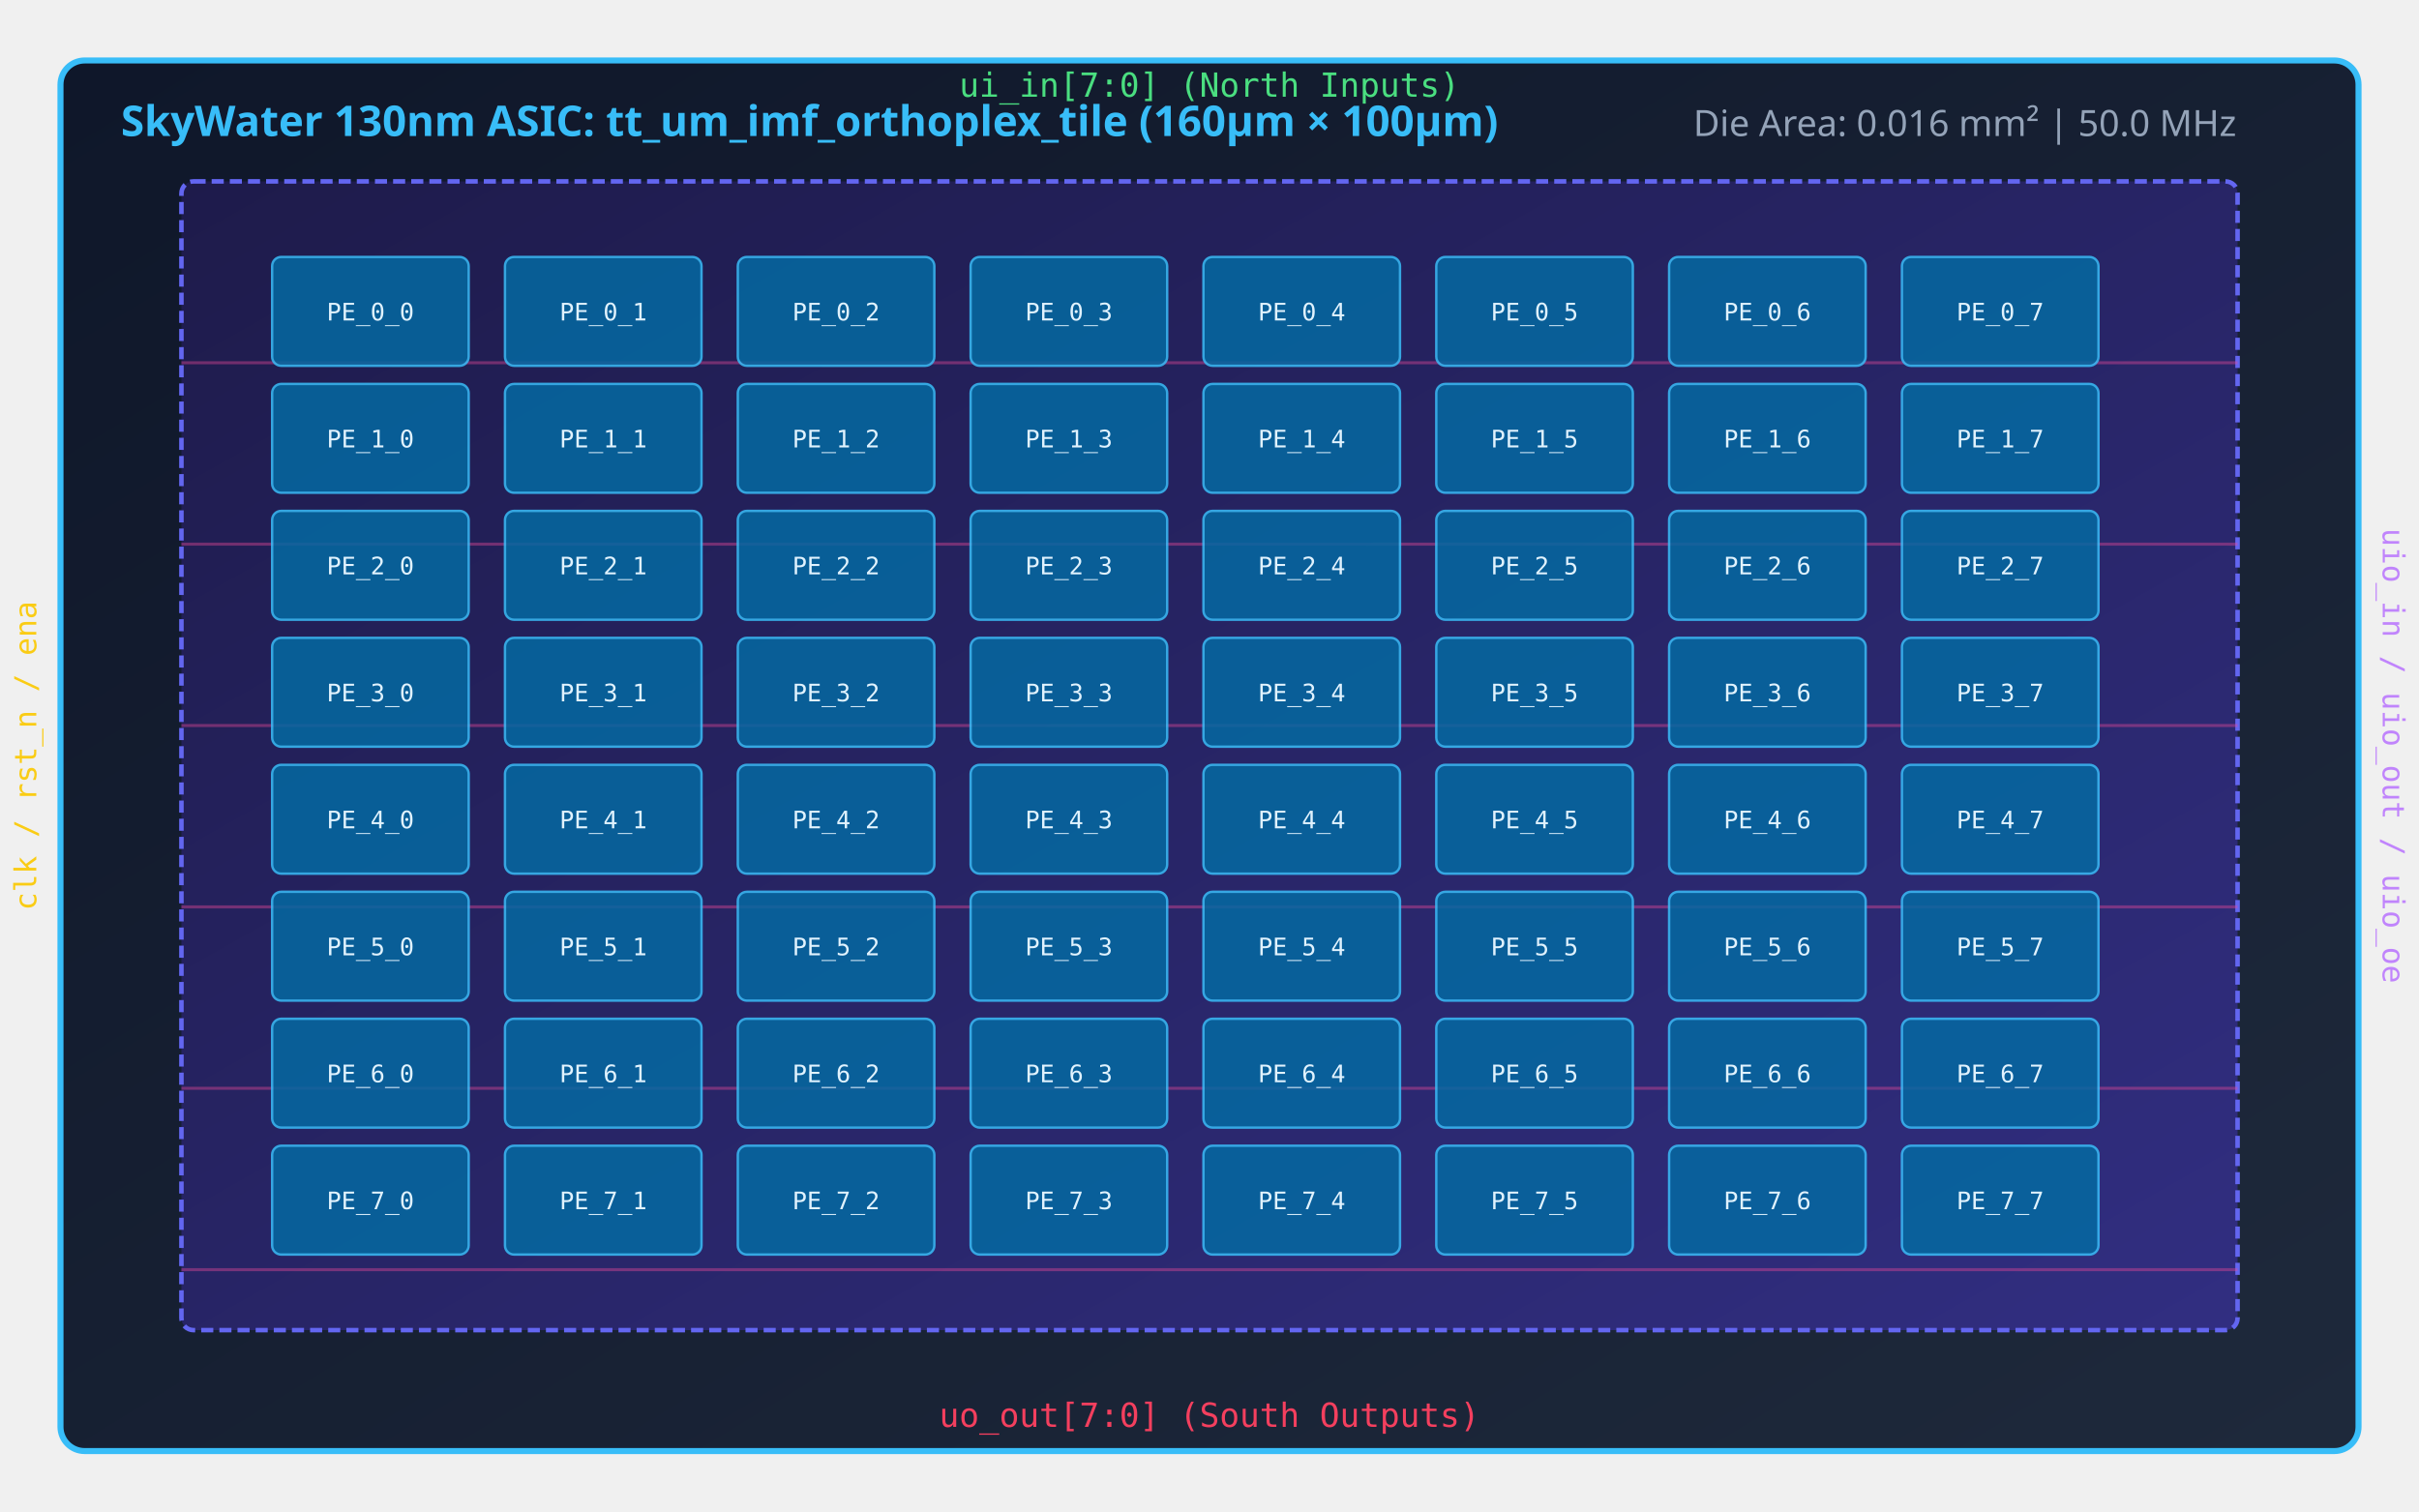
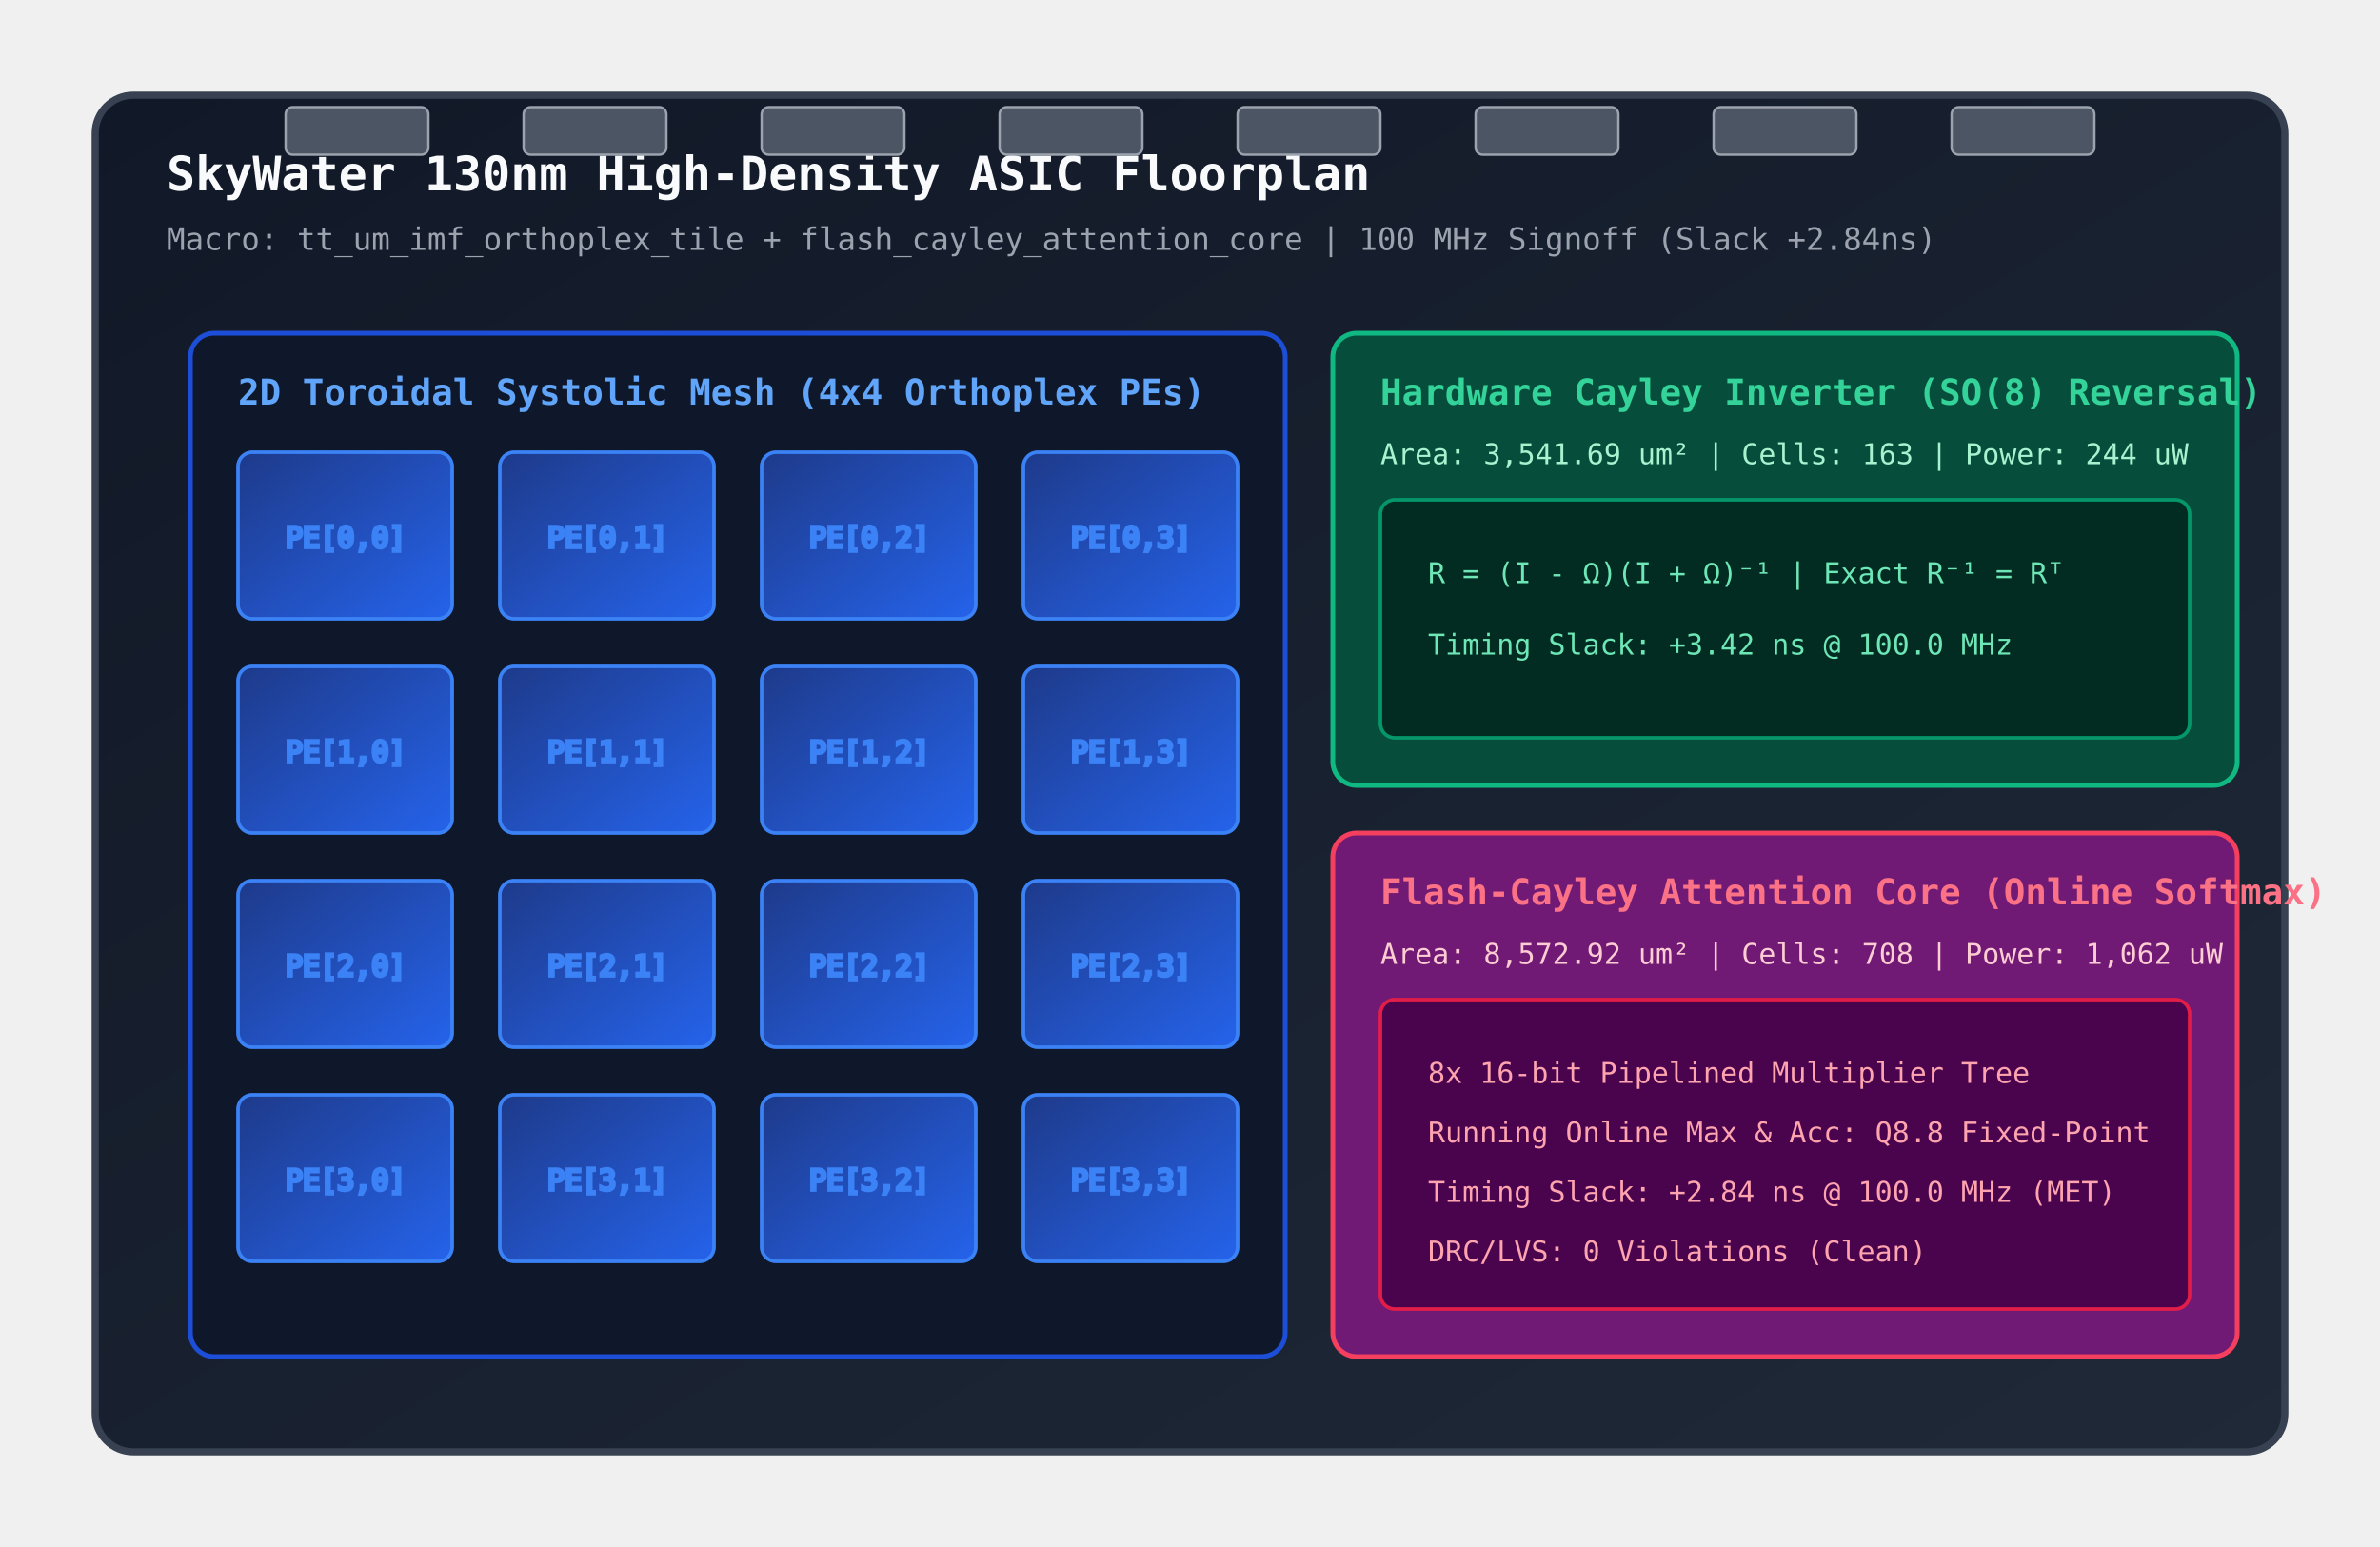
- <svg xmlns="http://www.w3.org/2000/svg" viewBox="0 0 800 500" width="100%" height="100%">
+ <svg xmlns="http://www.w3.org/2000/svg" viewBox="0 0 1000 650" width="100%" height="100%" style="background:#0b0f19; font-family:'JetBrains Mono', 'Fira Code', monospace;">
  <defs>
    <linearGradient id="dieGrad" x1="0%" y1="0%" x2="100%" y2="100%">
-       <stop offset="0%" stop-color="#0f172a" />
-       <stop offset="100%" stop-color="#1e293b" />
+       <stop offset="0%" stop-color="#111827" />
+       <stop offset="100%" stop-color="#1f2937" />
    </linearGradient>
-     <linearGradient id="coreGrad" x1="0%" y1="0%" x2="100%" y2="100%">
-       <stop offset="0%" stop-color="#1e1b4b" />
-       <stop offset="100%" stop-color="#312e81" />
+     <linearGradient id="peGrad" x1="0%" y1="0%" x2="100%" y2="100%">
+       <stop offset="0%" stop-color="#1e3a8a" />
+       <stop offset="100%" stop-color="#2563eb" />
    </linearGradient>
-     <filter id="glow" x="-20%" y="-20%" width="140%" height="140%">
-       <feGaussianBlur stdDeviation="3" result="blur" />
-       <feComposite in="SourceGraphic" in2="blur" operator="over" />
-     </filter>
+     <linearGradient id="cayleyGrad" x1="0%" y1="0%" x2="100%" y2="100%">
+       <stop offset="0%" stop-color="#065f46" />
+       <stop offset="100%" stop-color="#059669" />
+     </linearGradient>
+     <linearGradient id="flashGrad" x1="0%" y1="0%" x2="100%" y2="100%">
+       <stop offset="0%" stop-color="#831843" />
+       <stop offset="100%" stop-color="#db2777" />
+     </linearGradient>
  </defs>
-   <rect x="20" y="20" width="760" height="460" rx="8" fill="url(#dieGrad)" stroke="#38bdf8" stroke-width="2" />
-   <text x="40" y="45" font-family="system-ui, sans-serif" font-size="14" fill="#38bdf8" font-weight="bold">
-     SkyWater 130nm ASIC: tt_um_imf_orthoplex_tile (160µm × 100µm)
-   </text>
-   <text x="560" y="45" font-family="system-ui, sans-serif" font-size="12" fill="#94a3b8">
-     Die Area: 0.016 mm² | 50.0 MHz
-   </text>
-   <rect x="60" y="60" width="680" height="380" rx="4" fill="url(#coreGrad)" stroke="#6366f1" stroke-width="1.5" stroke-dasharray="4,2" />
-   <g stroke="#ec4899" stroke-width="1" opacity="0.4">
-     <line x1="60" y1="120" x2="740" y2="120" />
-     <line x1="60" y1="180" x2="740" y2="180" />
-     <line x1="60" y1="240" x2="740" y2="240" />
-     <line x1="60" y1="300" x2="740" y2="300" />
-     <line x1="60" y1="360" x2="740" y2="360" />
-     <line x1="60" y1="420" x2="740" y2="420" />
+   <rect x="40" y="40" width="920" height="570" rx="16" fill="url(#dieGrad)" stroke="#374151" stroke-width="3" />
+   <text x="70" y="80" fill="#f9fafb" font-size="20" font-weight="bold">SkyWater 130nm High-Density ASIC Floorplan</text>
+   <text x="70" y="105" fill="#9ca3af" font-size="13">Macro: tt_um_imf_orthoplex_tile + flash_cayley_attention_core | 100 MHz Signoff (Slack +2.84ns)</text>
+   <g fill="#4b5563" stroke="#9ca3af" stroke-width="1">
+     <rect x="120" y="45" width="60" height="20" rx="3" />
+     <rect x="220" y="45" width="60" height="20" rx="3" />
+     <rect x="320" y="45" width="60" height="20" rx="3" />
+     <rect x="420" y="45" width="60" height="20" rx="3" />
+     <rect x="520" y="45" width="60" height="20" rx="3" />
+     <rect x="620" y="45" width="60" height="20" rx="3" />
+     <rect x="720" y="45" width="60" height="20" rx="3" />
+     <rect x="820" y="45" width="60" height="20" rx="3" />
  </g>
-   <g>
-     <rect x="90" y="85" width="65" height="36" rx="3" fill="#0369a1" stroke="#38bdf8" stroke-width="0.8" opacity="0.85" />
-     <text x="122.5" y="106.0" font-family="monospace" font-size="8" fill="#e0f2fe" text-anchor="middle">PE_0_0</text>
-     <rect x="167" y="85" width="65" height="36" rx="3" fill="#0369a1" stroke="#38bdf8" stroke-width="0.8" opacity="0.85" />
-     <text x="199.5" y="106.0" font-family="monospace" font-size="8" fill="#e0f2fe" text-anchor="middle">PE_0_1</text>
-     <rect x="244" y="85" width="65" height="36" rx="3" fill="#0369a1" stroke="#38bdf8" stroke-width="0.8" opacity="0.85" />
-     <text x="276.5" y="106.0" font-family="monospace" font-size="8" fill="#e0f2fe" text-anchor="middle">PE_0_2</text>
-     <rect x="321" y="85" width="65" height="36" rx="3" fill="#0369a1" stroke="#38bdf8" stroke-width="0.8" opacity="0.85" />
-     <text x="353.5" y="106.0" font-family="monospace" font-size="8" fill="#e0f2fe" text-anchor="middle">PE_0_3</text>
-     <rect x="398" y="85" width="65" height="36" rx="3" fill="#0369a1" stroke="#38bdf8" stroke-width="0.8" opacity="0.85" />
-     <text x="430.5" y="106.0" font-family="monospace" font-size="8" fill="#e0f2fe" text-anchor="middle">PE_0_4</text>
-     <rect x="475" y="85" width="65" height="36" rx="3" fill="#0369a1" stroke="#38bdf8" stroke-width="0.8" opacity="0.85" />
-     <text x="507.5" y="106.0" font-family="monospace" font-size="8" fill="#e0f2fe" text-anchor="middle">PE_0_5</text>
-     <rect x="552" y="85" width="65" height="36" rx="3" fill="#0369a1" stroke="#38bdf8" stroke-width="0.8" opacity="0.85" />
-     <text x="584.5" y="106.0" font-family="monospace" font-size="8" fill="#e0f2fe" text-anchor="middle">PE_0_6</text>
-     <rect x="629" y="85" width="65" height="36" rx="3" fill="#0369a1" stroke="#38bdf8" stroke-width="0.8" opacity="0.85" />
-     <text x="661.5" y="106.0" font-family="monospace" font-size="8" fill="#e0f2fe" text-anchor="middle">PE_0_7</text>
-     <rect x="90" y="127" width="65" height="36" rx="3" fill="#0369a1" stroke="#38bdf8" stroke-width="0.8" opacity="0.85" />
-     <text x="122.5" y="148.0" font-family="monospace" font-size="8" fill="#e0f2fe" text-anchor="middle">PE_1_0</text>
-     <rect x="167" y="127" width="65" height="36" rx="3" fill="#0369a1" stroke="#38bdf8" stroke-width="0.8" opacity="0.85" />
-     <text x="199.5" y="148.0" font-family="monospace" font-size="8" fill="#e0f2fe" text-anchor="middle">PE_1_1</text>
-     <rect x="244" y="127" width="65" height="36" rx="3" fill="#0369a1" stroke="#38bdf8" stroke-width="0.8" opacity="0.85" />
-     <text x="276.5" y="148.0" font-family="monospace" font-size="8" fill="#e0f2fe" text-anchor="middle">PE_1_2</text>
-     <rect x="321" y="127" width="65" height="36" rx="3" fill="#0369a1" stroke="#38bdf8" stroke-width="0.8" opacity="0.85" />
-     <text x="353.5" y="148.0" font-family="monospace" font-size="8" fill="#e0f2fe" text-anchor="middle">PE_1_3</text>
-     <rect x="398" y="127" width="65" height="36" rx="3" fill="#0369a1" stroke="#38bdf8" stroke-width="0.8" opacity="0.85" />
-     <text x="430.5" y="148.0" font-family="monospace" font-size="8" fill="#e0f2fe" text-anchor="middle">PE_1_4</text>
-     <rect x="475" y="127" width="65" height="36" rx="3" fill="#0369a1" stroke="#38bdf8" stroke-width="0.8" opacity="0.85" />
-     <text x="507.5" y="148.0" font-family="monospace" font-size="8" fill="#e0f2fe" text-anchor="middle">PE_1_5</text>
-     <rect x="552" y="127" width="65" height="36" rx="3" fill="#0369a1" stroke="#38bdf8" stroke-width="0.8" opacity="0.85" />
-     <text x="584.5" y="148.0" font-family="monospace" font-size="8" fill="#e0f2fe" text-anchor="middle">PE_1_6</text>
-     <rect x="629" y="127" width="65" height="36" rx="3" fill="#0369a1" stroke="#38bdf8" stroke-width="0.8" opacity="0.85" />
-     <text x="661.5" y="148.0" font-family="monospace" font-size="8" fill="#e0f2fe" text-anchor="middle">PE_1_7</text>
-     <rect x="90" y="169" width="65" height="36" rx="3" fill="#0369a1" stroke="#38bdf8" stroke-width="0.8" opacity="0.85" />
-     <text x="122.5" y="190.0" font-family="monospace" font-size="8" fill="#e0f2fe" text-anchor="middle">PE_2_0</text>
-     <rect x="167" y="169" width="65" height="36" rx="3" fill="#0369a1" stroke="#38bdf8" stroke-width="0.8" opacity="0.85" />
-     <text x="199.5" y="190.0" font-family="monospace" font-size="8" fill="#e0f2fe" text-anchor="middle">PE_2_1</text>
-     <rect x="244" y="169" width="65" height="36" rx="3" fill="#0369a1" stroke="#38bdf8" stroke-width="0.8" opacity="0.85" />
-     <text x="276.5" y="190.0" font-family="monospace" font-size="8" fill="#e0f2fe" text-anchor="middle">PE_2_2</text>
-     <rect x="321" y="169" width="65" height="36" rx="3" fill="#0369a1" stroke="#38bdf8" stroke-width="0.8" opacity="0.85" />
-     <text x="353.5" y="190.0" font-family="monospace" font-size="8" fill="#e0f2fe" text-anchor="middle">PE_2_3</text>
-     <rect x="398" y="169" width="65" height="36" rx="3" fill="#0369a1" stroke="#38bdf8" stroke-width="0.8" opacity="0.85" />
-     <text x="430.5" y="190.0" font-family="monospace" font-size="8" fill="#e0f2fe" text-anchor="middle">PE_2_4</text>
-     <rect x="475" y="169" width="65" height="36" rx="3" fill="#0369a1" stroke="#38bdf8" stroke-width="0.8" opacity="0.85" />
-     <text x="507.5" y="190.0" font-family="monospace" font-size="8" fill="#e0f2fe" text-anchor="middle">PE_2_5</text>
-     <rect x="552" y="169" width="65" height="36" rx="3" fill="#0369a1" stroke="#38bdf8" stroke-width="0.8" opacity="0.85" />
-     <text x="584.5" y="190.0" font-family="monospace" font-size="8" fill="#e0f2fe" text-anchor="middle">PE_2_6</text>
-     <rect x="629" y="169" width="65" height="36" rx="3" fill="#0369a1" stroke="#38bdf8" stroke-width="0.8" opacity="0.85" />
-     <text x="661.5" y="190.0" font-family="monospace" font-size="8" fill="#e0f2fe" text-anchor="middle">PE_2_7</text>
-     <rect x="90" y="211" width="65" height="36" rx="3" fill="#0369a1" stroke="#38bdf8" stroke-width="0.8" opacity="0.85" />
-     <text x="122.5" y="232.0" font-family="monospace" font-size="8" fill="#e0f2fe" text-anchor="middle">PE_3_0</text>
-     <rect x="167" y="211" width="65" height="36" rx="3" fill="#0369a1" stroke="#38bdf8" stroke-width="0.8" opacity="0.85" />
-     <text x="199.5" y="232.0" font-family="monospace" font-size="8" fill="#e0f2fe" text-anchor="middle">PE_3_1</text>
-     <rect x="244" y="211" width="65" height="36" rx="3" fill="#0369a1" stroke="#38bdf8" stroke-width="0.8" opacity="0.85" />
-     <text x="276.5" y="232.0" font-family="monospace" font-size="8" fill="#e0f2fe" text-anchor="middle">PE_3_2</text>
-     <rect x="321" y="211" width="65" height="36" rx="3" fill="#0369a1" stroke="#38bdf8" stroke-width="0.8" opacity="0.85" />
-     <text x="353.5" y="232.0" font-family="monospace" font-size="8" fill="#e0f2fe" text-anchor="middle">PE_3_3</text>
-     <rect x="398" y="211" width="65" height="36" rx="3" fill="#0369a1" stroke="#38bdf8" stroke-width="0.8" opacity="0.85" />
-     <text x="430.5" y="232.0" font-family="monospace" font-size="8" fill="#e0f2fe" text-anchor="middle">PE_3_4</text>
-     <rect x="475" y="211" width="65" height="36" rx="3" fill="#0369a1" stroke="#38bdf8" stroke-width="0.8" opacity="0.85" />
-     <text x="507.5" y="232.0" font-family="monospace" font-size="8" fill="#e0f2fe" text-anchor="middle">PE_3_5</text>
-     <rect x="552" y="211" width="65" height="36" rx="3" fill="#0369a1" stroke="#38bdf8" stroke-width="0.8" opacity="0.85" />
-     <text x="584.5" y="232.0" font-family="monospace" font-size="8" fill="#e0f2fe" text-anchor="middle">PE_3_6</text>
-     <rect x="629" y="211" width="65" height="36" rx="3" fill="#0369a1" stroke="#38bdf8" stroke-width="0.8" opacity="0.85" />
-     <text x="661.5" y="232.0" font-family="monospace" font-size="8" fill="#e0f2fe" text-anchor="middle">PE_3_7</text>
-     <rect x="90" y="253" width="65" height="36" rx="3" fill="#0369a1" stroke="#38bdf8" stroke-width="0.8" opacity="0.85" />
-     <text x="122.5" y="274.0" font-family="monospace" font-size="8" fill="#e0f2fe" text-anchor="middle">PE_4_0</text>
-     <rect x="167" y="253" width="65" height="36" rx="3" fill="#0369a1" stroke="#38bdf8" stroke-width="0.8" opacity="0.85" />
-     <text x="199.5" y="274.0" font-family="monospace" font-size="8" fill="#e0f2fe" text-anchor="middle">PE_4_1</text>
-     <rect x="244" y="253" width="65" height="36" rx="3" fill="#0369a1" stroke="#38bdf8" stroke-width="0.8" opacity="0.85" />
-     <text x="276.5" y="274.0" font-family="monospace" font-size="8" fill="#e0f2fe" text-anchor="middle">PE_4_2</text>
-     <rect x="321" y="253" width="65" height="36" rx="3" fill="#0369a1" stroke="#38bdf8" stroke-width="0.8" opacity="0.85" />
-     <text x="353.5" y="274.0" font-family="monospace" font-size="8" fill="#e0f2fe" text-anchor="middle">PE_4_3</text>
-     <rect x="398" y="253" width="65" height="36" rx="3" fill="#0369a1" stroke="#38bdf8" stroke-width="0.8" opacity="0.85" />
-     <text x="430.5" y="274.0" font-family="monospace" font-size="8" fill="#e0f2fe" text-anchor="middle">PE_4_4</text>
-     <rect x="475" y="253" width="65" height="36" rx="3" fill="#0369a1" stroke="#38bdf8" stroke-width="0.8" opacity="0.85" />
-     <text x="507.5" y="274.0" font-family="monospace" font-size="8" fill="#e0f2fe" text-anchor="middle">PE_4_5</text>
-     <rect x="552" y="253" width="65" height="36" rx="3" fill="#0369a1" stroke="#38bdf8" stroke-width="0.8" opacity="0.85" />
-     <text x="584.5" y="274.0" font-family="monospace" font-size="8" fill="#e0f2fe" text-anchor="middle">PE_4_6</text>
-     <rect x="629" y="253" width="65" height="36" rx="3" fill="#0369a1" stroke="#38bdf8" stroke-width="0.8" opacity="0.85" />
-     <text x="661.5" y="274.0" font-family="monospace" font-size="8" fill="#e0f2fe" text-anchor="middle">PE_4_7</text>
-     <rect x="90" y="295" width="65" height="36" rx="3" fill="#0369a1" stroke="#38bdf8" stroke-width="0.8" opacity="0.85" />
-     <text x="122.5" y="316.0" font-family="monospace" font-size="8" fill="#e0f2fe" text-anchor="middle">PE_5_0</text>
-     <rect x="167" y="295" width="65" height="36" rx="3" fill="#0369a1" stroke="#38bdf8" stroke-width="0.8" opacity="0.85" />
-     <text x="199.5" y="316.0" font-family="monospace" font-size="8" fill="#e0f2fe" text-anchor="middle">PE_5_1</text>
-     <rect x="244" y="295" width="65" height="36" rx="3" fill="#0369a1" stroke="#38bdf8" stroke-width="0.8" opacity="0.85" />
-     <text x="276.5" y="316.0" font-family="monospace" font-size="8" fill="#e0f2fe" text-anchor="middle">PE_5_2</text>
-     <rect x="321" y="295" width="65" height="36" rx="3" fill="#0369a1" stroke="#38bdf8" stroke-width="0.8" opacity="0.85" />
-     <text x="353.5" y="316.0" font-family="monospace" font-size="8" fill="#e0f2fe" text-anchor="middle">PE_5_3</text>
-     <rect x="398" y="295" width="65" height="36" rx="3" fill="#0369a1" stroke="#38bdf8" stroke-width="0.8" opacity="0.85" />
-     <text x="430.5" y="316.0" font-family="monospace" font-size="8" fill="#e0f2fe" text-anchor="middle">PE_5_4</text>
-     <rect x="475" y="295" width="65" height="36" rx="3" fill="#0369a1" stroke="#38bdf8" stroke-width="0.8" opacity="0.85" />
-     <text x="507.5" y="316.0" font-family="monospace" font-size="8" fill="#e0f2fe" text-anchor="middle">PE_5_5</text>
-     <rect x="552" y="295" width="65" height="36" rx="3" fill="#0369a1" stroke="#38bdf8" stroke-width="0.8" opacity="0.85" />
-     <text x="584.5" y="316.0" font-family="monospace" font-size="8" fill="#e0f2fe" text-anchor="middle">PE_5_6</text>
-     <rect x="629" y="295" width="65" height="36" rx="3" fill="#0369a1" stroke="#38bdf8" stroke-width="0.8" opacity="0.85" />
-     <text x="661.5" y="316.0" font-family="monospace" font-size="8" fill="#e0f2fe" text-anchor="middle">PE_5_7</text>
-     <rect x="90" y="337" width="65" height="36" rx="3" fill="#0369a1" stroke="#38bdf8" stroke-width="0.8" opacity="0.85" />
-     <text x="122.5" y="358.0" font-family="monospace" font-size="8" fill="#e0f2fe" text-anchor="middle">PE_6_0</text>
-     <rect x="167" y="337" width="65" height="36" rx="3" fill="#0369a1" stroke="#38bdf8" stroke-width="0.8" opacity="0.85" />
-     <text x="199.5" y="358.0" font-family="monospace" font-size="8" fill="#e0f2fe" text-anchor="middle">PE_6_1</text>
-     <rect x="244" y="337" width="65" height="36" rx="3" fill="#0369a1" stroke="#38bdf8" stroke-width="0.8" opacity="0.85" />
-     <text x="276.5" y="358.0" font-family="monospace" font-size="8" fill="#e0f2fe" text-anchor="middle">PE_6_2</text>
-     <rect x="321" y="337" width="65" height="36" rx="3" fill="#0369a1" stroke="#38bdf8" stroke-width="0.8" opacity="0.85" />
-     <text x="353.5" y="358.0" font-family="monospace" font-size="8" fill="#e0f2fe" text-anchor="middle">PE_6_3</text>
-     <rect x="398" y="337" width="65" height="36" rx="3" fill="#0369a1" stroke="#38bdf8" stroke-width="0.8" opacity="0.85" />
-     <text x="430.5" y="358.0" font-family="monospace" font-size="8" fill="#e0f2fe" text-anchor="middle">PE_6_4</text>
-     <rect x="475" y="337" width="65" height="36" rx="3" fill="#0369a1" stroke="#38bdf8" stroke-width="0.8" opacity="0.85" />
-     <text x="507.5" y="358.0" font-family="monospace" font-size="8" fill="#e0f2fe" text-anchor="middle">PE_6_5</text>
-     <rect x="552" y="337" width="65" height="36" rx="3" fill="#0369a1" stroke="#38bdf8" stroke-width="0.8" opacity="0.85" />
-     <text x="584.5" y="358.0" font-family="monospace" font-size="8" fill="#e0f2fe" text-anchor="middle">PE_6_6</text>
-     <rect x="629" y="337" width="65" height="36" rx="3" fill="#0369a1" stroke="#38bdf8" stroke-width="0.8" opacity="0.85" />
-     <text x="661.5" y="358.0" font-family="monospace" font-size="8" fill="#e0f2fe" text-anchor="middle">PE_6_7</text>
-     <rect x="90" y="379" width="65" height="36" rx="3" fill="#0369a1" stroke="#38bdf8" stroke-width="0.8" opacity="0.85" />
-     <text x="122.5" y="400.0" font-family="monospace" font-size="8" fill="#e0f2fe" text-anchor="middle">PE_7_0</text>
-     <rect x="167" y="379" width="65" height="36" rx="3" fill="#0369a1" stroke="#38bdf8" stroke-width="0.8" opacity="0.85" />
-     <text x="199.5" y="400.0" font-family="monospace" font-size="8" fill="#e0f2fe" text-anchor="middle">PE_7_1</text>
-     <rect x="244" y="379" width="65" height="36" rx="3" fill="#0369a1" stroke="#38bdf8" stroke-width="0.8" opacity="0.85" />
-     <text x="276.5" y="400.0" font-family="monospace" font-size="8" fill="#e0f2fe" text-anchor="middle">PE_7_2</text>
-     <rect x="321" y="379" width="65" height="36" rx="3" fill="#0369a1" stroke="#38bdf8" stroke-width="0.8" opacity="0.85" />
-     <text x="353.5" y="400.0" font-family="monospace" font-size="8" fill="#e0f2fe" text-anchor="middle">PE_7_3</text>
-     <rect x="398" y="379" width="65" height="36" rx="3" fill="#0369a1" stroke="#38bdf8" stroke-width="0.8" opacity="0.85" />
-     <text x="430.5" y="400.0" font-family="monospace" font-size="8" fill="#e0f2fe" text-anchor="middle">PE_7_4</text>
-     <rect x="475" y="379" width="65" height="36" rx="3" fill="#0369a1" stroke="#38bdf8" stroke-width="0.8" opacity="0.85" />
-     <text x="507.5" y="400.0" font-family="monospace" font-size="8" fill="#e0f2fe" text-anchor="middle">PE_7_5</text>
-     <rect x="552" y="379" width="65" height="36" rx="3" fill="#0369a1" stroke="#38bdf8" stroke-width="0.8" opacity="0.85" />
-     <text x="584.5" y="400.0" font-family="monospace" font-size="8" fill="#e0f2fe" text-anchor="middle">PE_7_6</text>
-     <rect x="629" y="379" width="65" height="36" rx="3" fill="#0369a1" stroke="#38bdf8" stroke-width="0.8" opacity="0.85" />
-     <text x="661.5" y="400.0" font-family="monospace" font-size="8" fill="#e0f2fe" text-anchor="middle">PE_7_7</text>
+   <rect x="80" y="140" width="460" height="430" rx="10" fill="#0f172a" stroke="#1d4ed8" stroke-width="2" />
+   <text x="100" y="170" fill="#60a5fa" font-size="15" font-weight="bold">2D Toroidal Systolic Mesh (4x4 Orthoplex PEs)</text>
+   <g fill="url(#peGrad)" stroke="#3b82f6" stroke-width="1.5">
+     <rect x="100" y="190" width="90" height="70" rx="6" />
+     <text x="120" y="230" fill="#ffffff" font-size="12">PE[0,0]</text>
+     <rect x="210" y="190" width="90" height="70" rx="6" />
+     <text x="230" y="230" fill="#ffffff" font-size="12">PE[0,1]</text>
+     <rect x="320" y="190" width="90" height="70" rx="6" />
+     <text x="340" y="230" fill="#ffffff" font-size="12">PE[0,2]</text>
+     <rect x="430" y="190" width="90" height="70" rx="6" />
+     <text x="450" y="230" fill="#ffffff" font-size="12">PE[0,3]</text>
+     <rect x="100" y="280" width="90" height="70" rx="6" />
+     <text x="120" y="320" fill="#ffffff" font-size="12">PE[1,0]</text>
+     <rect x="210" y="280" width="90" height="70" rx="6" />
+     <text x="230" y="320" fill="#ffffff" font-size="12">PE[1,1]</text>
+     <rect x="320" y="280" width="90" height="70" rx="6" />
+     <text x="340" y="320" fill="#ffffff" font-size="12">PE[1,2]</text>
+     <rect x="430" y="280" width="90" height="70" rx="6" />
+     <text x="450" y="320" fill="#ffffff" font-size="12">PE[1,3]</text>
+     <rect x="100" y="370" width="90" height="70" rx="6" />
+     <text x="120" y="410" fill="#ffffff" font-size="12">PE[2,0]</text>
+     <rect x="210" y="370" width="90" height="70" rx="6" />
+     <text x="230" y="410" fill="#ffffff" font-size="12">PE[2,1]</text>
+     <rect x="320" y="370" width="90" height="70" rx="6" />
+     <text x="340" y="410" fill="#ffffff" font-size="12">PE[2,2]</text>
+     <rect x="430" y="370" width="90" height="70" rx="6" />
+     <text x="450" y="410" fill="#ffffff" font-size="12">PE[2,3]</text>
+     <rect x="100" y="460" width="90" height="70" rx="6" />
+     <text x="120" y="500" fill="#ffffff" font-size="12">PE[3,0]</text>
+     <rect x="210" y="460" width="90" height="70" rx="6" />
+     <text x="230" y="500" fill="#ffffff" font-size="12">PE[3,1]</text>
+     <rect x="320" y="460" width="90" height="70" rx="6" />
+     <text x="340" y="500" fill="#ffffff" font-size="12">PE[3,2]</text>
+     <rect x="430" y="460" width="90" height="70" rx="6" />
+     <text x="450" y="500" fill="#ffffff" font-size="12">PE[3,3]</text>
  </g>
-   <text x="400" y="32" font-family="monospace" font-size="11" fill="#4ade80" text-anchor="middle">ui_in[7:0] (North Inputs)</text>
-   <text x="400" y="472" font-family="monospace" font-size="11" fill="#f43f5e" text-anchor="middle">uo_out[7:0] (South Outputs)</text>
-   <text x="12" y="250" font-family="monospace" font-size="10" fill="#facc15" transform="rotate(-90 12,250)" text-anchor="middle">clk / rst_n / ena</text>
-   <text x="788" y="250" font-family="monospace" font-size="10" fill="#c084fc" transform="rotate(90 788,250)" text-anchor="middle">uio_in / uio_out / uio_oe</text>
+   <rect x="560" y="140" width="380" height="190" rx="10" fill="#064e3b" stroke="#10b981" stroke-width="2" />
+   <text x="580" y="170" fill="#34d399" font-size="15" font-weight="bold">Hardware Cayley Inverter (SO(8) Reversal)</text>
+   <text x="580" y="195" fill="#a7f3d0" font-size="12">Area: 3,541.69 um² | Cells: 163 | Power: 244 uW</text>
+   <rect x="580" y="210" width="340" height="100" rx="6" fill="#022c22" stroke="#059669" stroke-width="1.5" />
+   <text x="600" y="245" fill="#6ee7b7" font-size="12">R = (I - Ω)(I + Ω)⁻¹ | Exact R⁻¹ = Rᵀ</text>
+   <text x="600" y="275" fill="#6ee7b7" font-size="12">Timing Slack: +3.42 ns @ 100.0 MHz</text>
+   <rect x="560" y="350" width="380" height="220" rx="10" fill="#701a75" stroke="#f43f5e" stroke-width="2" />
+   <text x="580" y="380" fill="#fb7185" font-size="15" font-weight="bold">Flash-Cayley Attention Core (Online Softmax)</text>
+   <text x="580" y="405" fill="#fecdd3" font-size="12">Area: 8,572.92 um² | Cells: 708 | Power: 1,062 uW</text>
+   <rect x="580" y="420" width="340" height="130" rx="6" fill="#4a044e" stroke="#e11d48" stroke-width="1.5" />
+   <text x="600" y="455" fill="#fda4af" font-size="12">8x 16-bit Pipelined Multiplier Tree</text>
+   <text x="600" y="480" fill="#fda4af" font-size="12">Running Online Max &amp; Acc: Q8.8 Fixed-Point</text>
+   <text x="600" y="505" fill="#fda4af" font-size="12">Timing Slack: +2.84 ns @ 100.0 MHz (MET)</text>
+   <text x="600" y="530" fill="#fda4af" font-size="12">DRC/LVS: 0 Violations (Clean)</text>
</svg>
